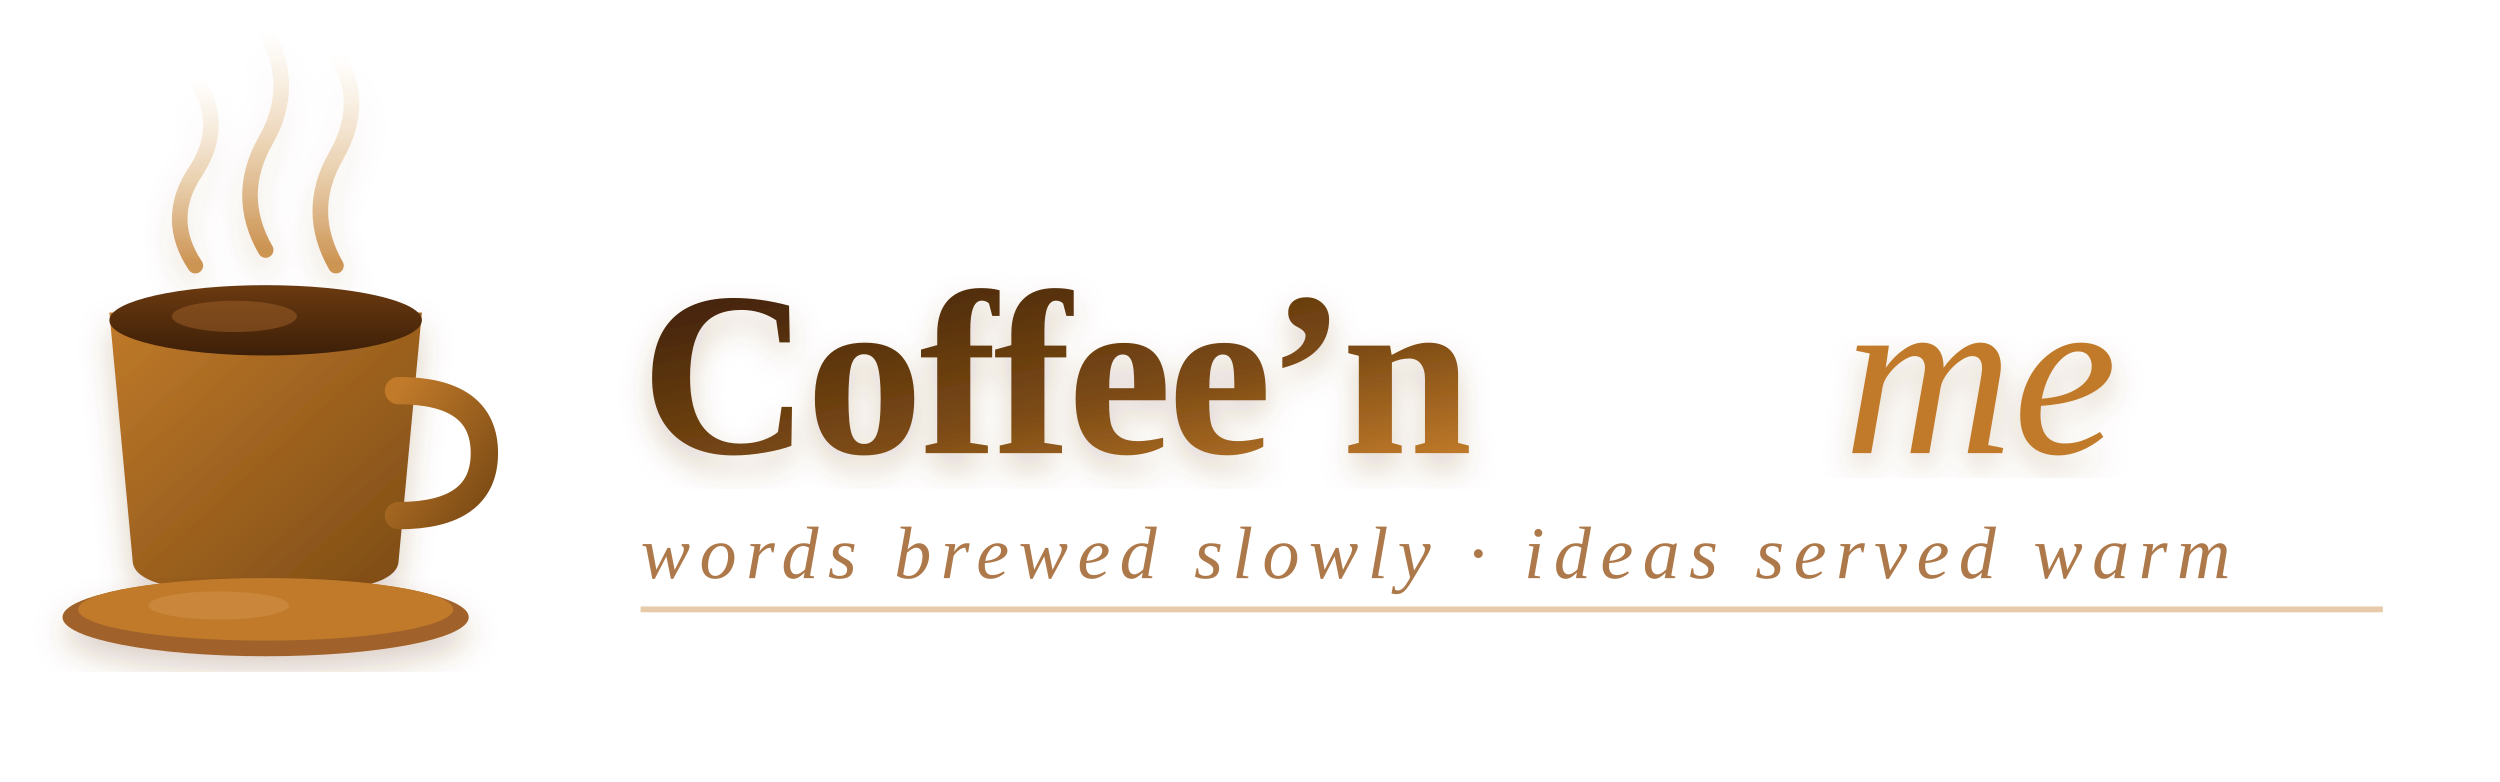
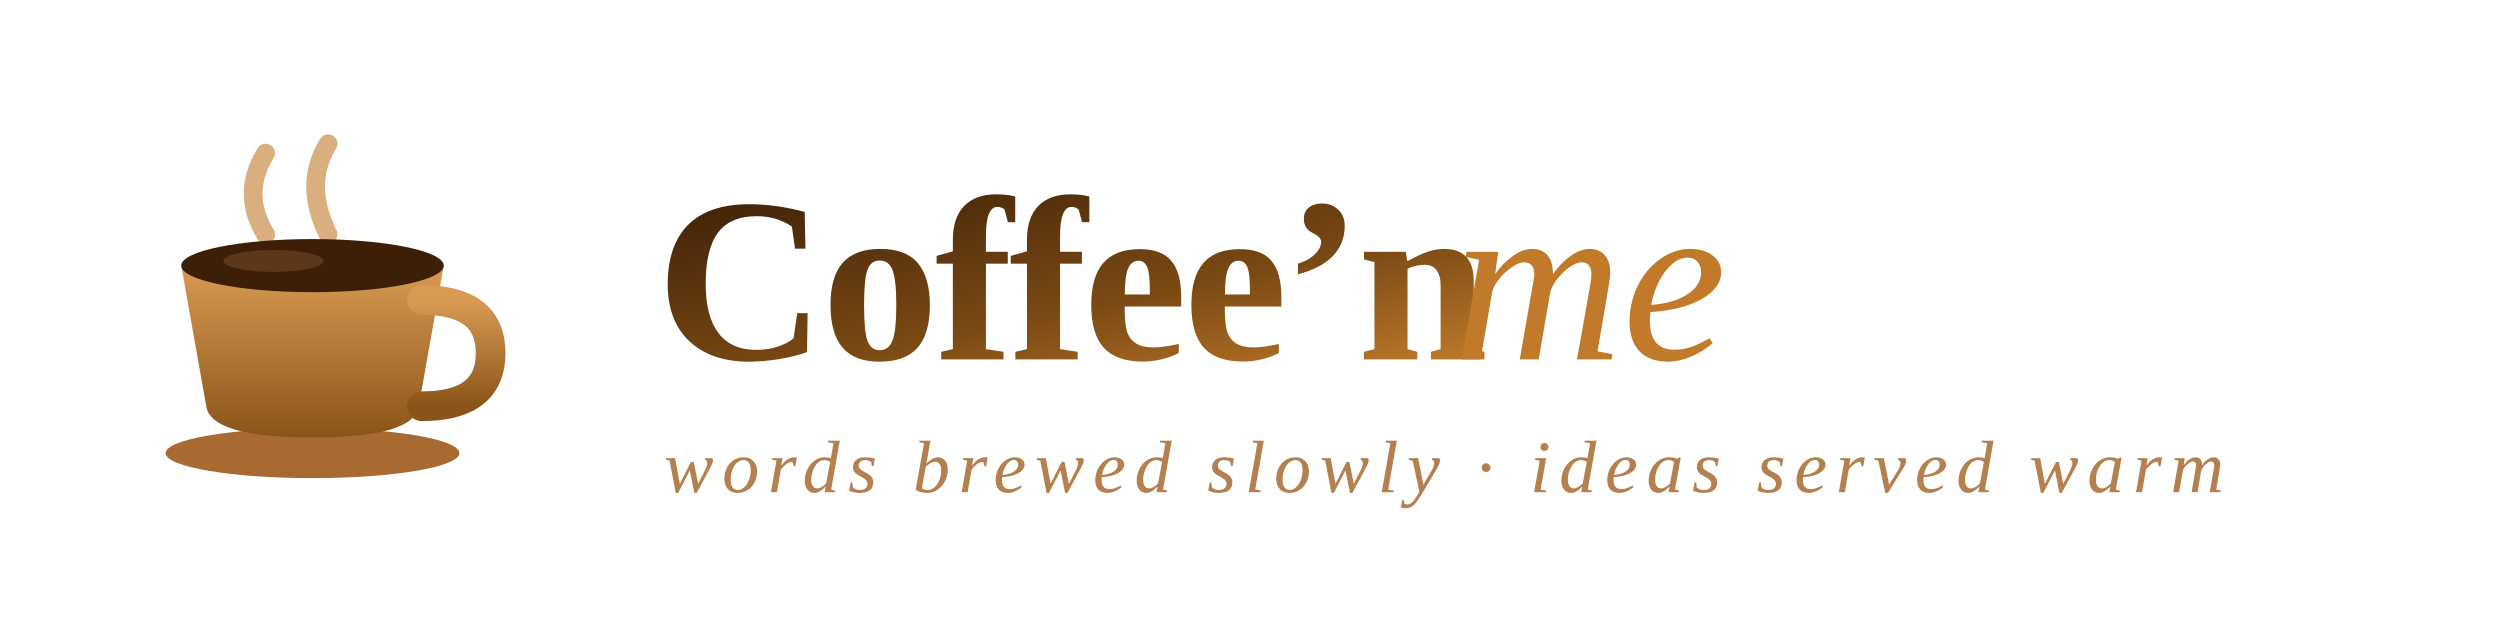
- <svg xmlns="http://www.w3.org/2000/svg" viewBox="0 0 320 100" width="320" height="100" role="img" aria-label="Coffee'n me logo">
+ <svg xmlns="http://www.w3.org/2000/svg" viewBox="0 0 320 80" width="320" height="80" role="img" aria-label="Coffee'n me logo">
  <defs>
-     <linearGradient id="cupGrad" x1="0%" y1="0%" x2="100%" y2="100%">
-       <stop offset="0%" stop-color="#C07A2A" />
-       <stop offset="100%" stop-color="#7B4A14" />
+     <linearGradient id="cup" x1="0" y1="0" x2="0" y2="1">
+       <stop offset="0%" stop-color="#d99b54" />
+       <stop offset="100%" stop-color="#8a5418" />
    </linearGradient>
-     <linearGradient id="coffeeGrad" x1="0%" y1="0%" x2="0%" y2="100%">
-       <stop offset="0%" stop-color="#6B3A10" />
-       <stop offset="100%" stop-color="#3D1F08" />
+     <linearGradient id="word" x1="0" y1="0" x2="1" y2="1">
+       <stop offset="0%" stop-color="#3d1f08" />
+       <stop offset="60%" stop-color="#7b4a14" />
+       <stop offset="100%" stop-color="#c07a2a" />
    </linearGradient>
-     <linearGradient id="steamGrad" x1="0%" y1="100%" x2="0%" y2="0%">
-       <stop offset="0%" stop-color="#C07A2A" stop-opacity="0.8" />
-       <stop offset="100%" stop-color="#E8C080" stop-opacity="0" />
-     </linearGradient>
-     <linearGradient id="textGrad" x1="0%" y1="0%" x2="100%" y2="100%">
-       <stop offset="0%" stop-color="#3D1F08" />
-       <stop offset="60%" stop-color="#7B4A14" />
-       <stop offset="100%" stop-color="#C07A2A" />
-     </linearGradient>
-     <filter id="softShadow" x="-20%" y="-20%" width="140%" height="140%">
-       <feDropShadow dx="0" dy="2" stdDeviation="2" flood-color="#7B4A14" flood-opacity="0.25" />
-     </filter>
  </defs>
-   <g filter="url(#softShadow)">
-     <path d="M 25 34 Q 21 28 25 22 Q 29 16 25 10" fill="none" stroke="url(#steamGrad)" stroke-width="2" stroke-linecap="round" />
-     <path d="M 34 32 Q 30 25 34 18 Q 38 11 34 4" fill="none" stroke="url(#steamGrad)" stroke-width="2" stroke-linecap="round" />
-     <path d="M 43 34 Q 39 27 43 20 Q 47 13 43 7" fill="none" stroke="url(#steamGrad)" stroke-width="2" stroke-linecap="round" />
+   <g transform="translate(8,8) scale(2)">
+     <g fill="none" stroke="#c07a2a" stroke-width="1.2" stroke-linecap="round" opacity="0.6">
+       <path d="M13 11 Q11.4 8.4 13 5.8" />
+       <path d="M17 11 Q15.4 7.8 17 5.2" />
+     </g>
+     <ellipse cx="16" cy="25" rx="9.4" ry="1.6" fill="#a86a30" />
+     <path d="M7.6 13 L9.2 22 Q9.5 24 16 24 Q22.5 24 22.8 22 L24.4 13 Z" fill="url(#cup)" />
+     <ellipse cx="16" cy="13" rx="8.4" ry="1.7" fill="#3d1f08" />
+     <ellipse cx="13.5" cy="12.7" rx="3.2" ry="0.7" fill="#6b4222" opacity="0.7" />
+     <path d="M23 15.2 Q27.4 15.2 27.4 18.6 Q27.4 22 23 22" fill="none" stroke="url(#cup)" stroke-width="1.9" stroke-linecap="round" />
  </g>
-   <path d="M 14 40 L 17 72 Q 17.5 76 34 76 Q 50.5 76 51 72 L 54 40 Z" fill="url(#cupGrad)" filter="url(#softShadow)" />
-   <ellipse cx="34" cy="41" rx="20" ry="4.5" fill="url(#coffeeGrad)" />
-   <ellipse cx="30" cy="40.5" rx="8" ry="2" fill="#A0622A" opacity="0.5" />
-   <path d="M 51 50 Q 62 50 62 58 Q 62 66 51 66" fill="none" stroke="url(#cupGrad)" stroke-width="3.5" stroke-linecap="round" />
-   <ellipse cx="34" cy="79" rx="26" ry="5" fill="#A0622A" filter="url(#softShadow)" />
-   <ellipse cx="34" cy="78" rx="24" ry="4" fill="#C07A2A" />
-   <ellipse cx="28" cy="77.5" rx="9" ry="1.8" fill="#D4924A" opacity="0.5" />
-   <text x="82" y="58" font-family="Georgia, 'Times New Roman', serif" font-size="30" font-weight="700" letter-spacing="-0.5" fill="url(#textGrad)" filter="url(#softShadow)">Coffee’n</text>
-   <text x="236" y="58" font-family="Georgia, 'Times New Roman', serif" font-size="30" font-weight="400" font-style="italic" fill="#C07A2A" filter="url(#softShadow)">me</text>
-   <text x="82" y="74" font-family="Georgia, 'Times New Roman', serif" font-size="9.5" font-style="italic" letter-spacing="1.2" fill="#A0622A" opacity="0.85">words brewed slowly · ideas served warm</text>
-   <line x1="82" y1="78" x2="305" y2="78" stroke="#C07A2A" stroke-width="0.75" opacity="0.4" />
+   <text x="84" y="46" font-family="Georgia, 'Times New Roman', serif" font-size="30" font-weight="700" letter-spacing="-0.5" fill="url(#word)">Coffee’n</text>
+   <text x="186" y="46" font-family="Georgia, 'Times New Roman', serif" font-size="30" font-weight="400" font-style="italic" fill="#c07a2a">me</text>
+   <text x="85" y="63" font-family="Georgia, 'Times New Roman', serif" font-size="9.5" font-style="italic" letter-spacing="1.1" fill="#a86a30" opacity="0.85">words brewed slowly · ideas served warm</text>
</svg>
